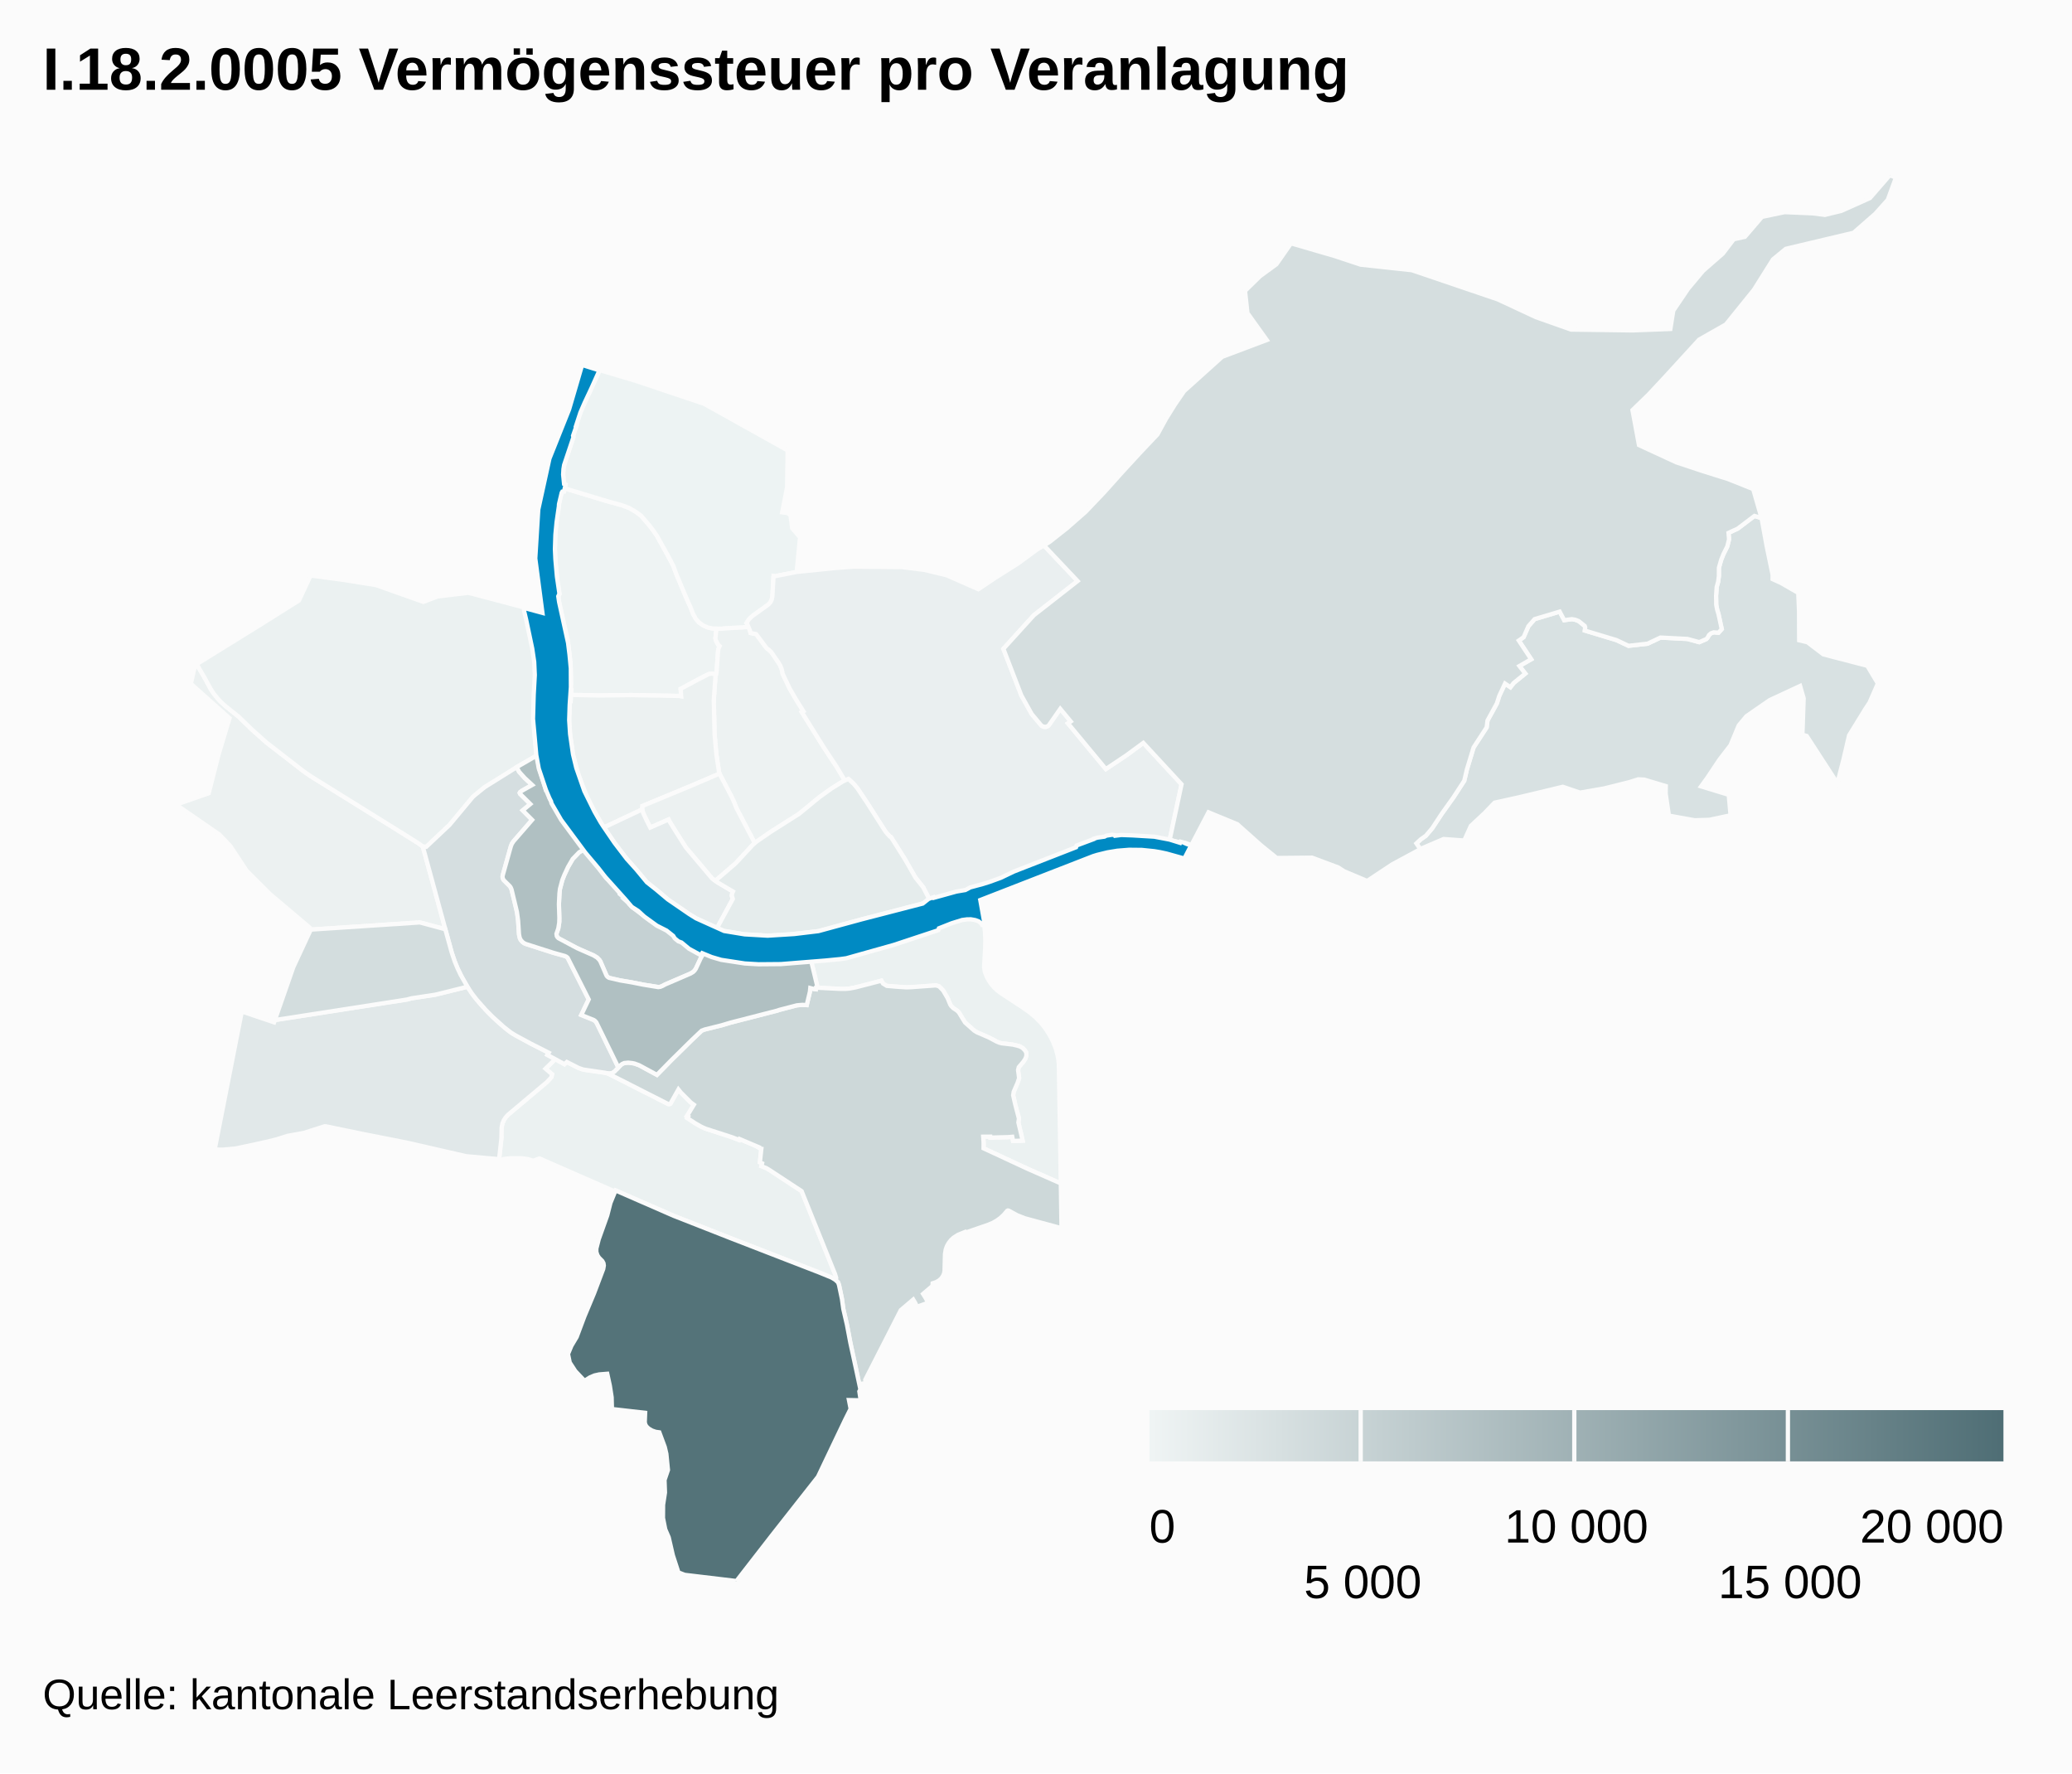
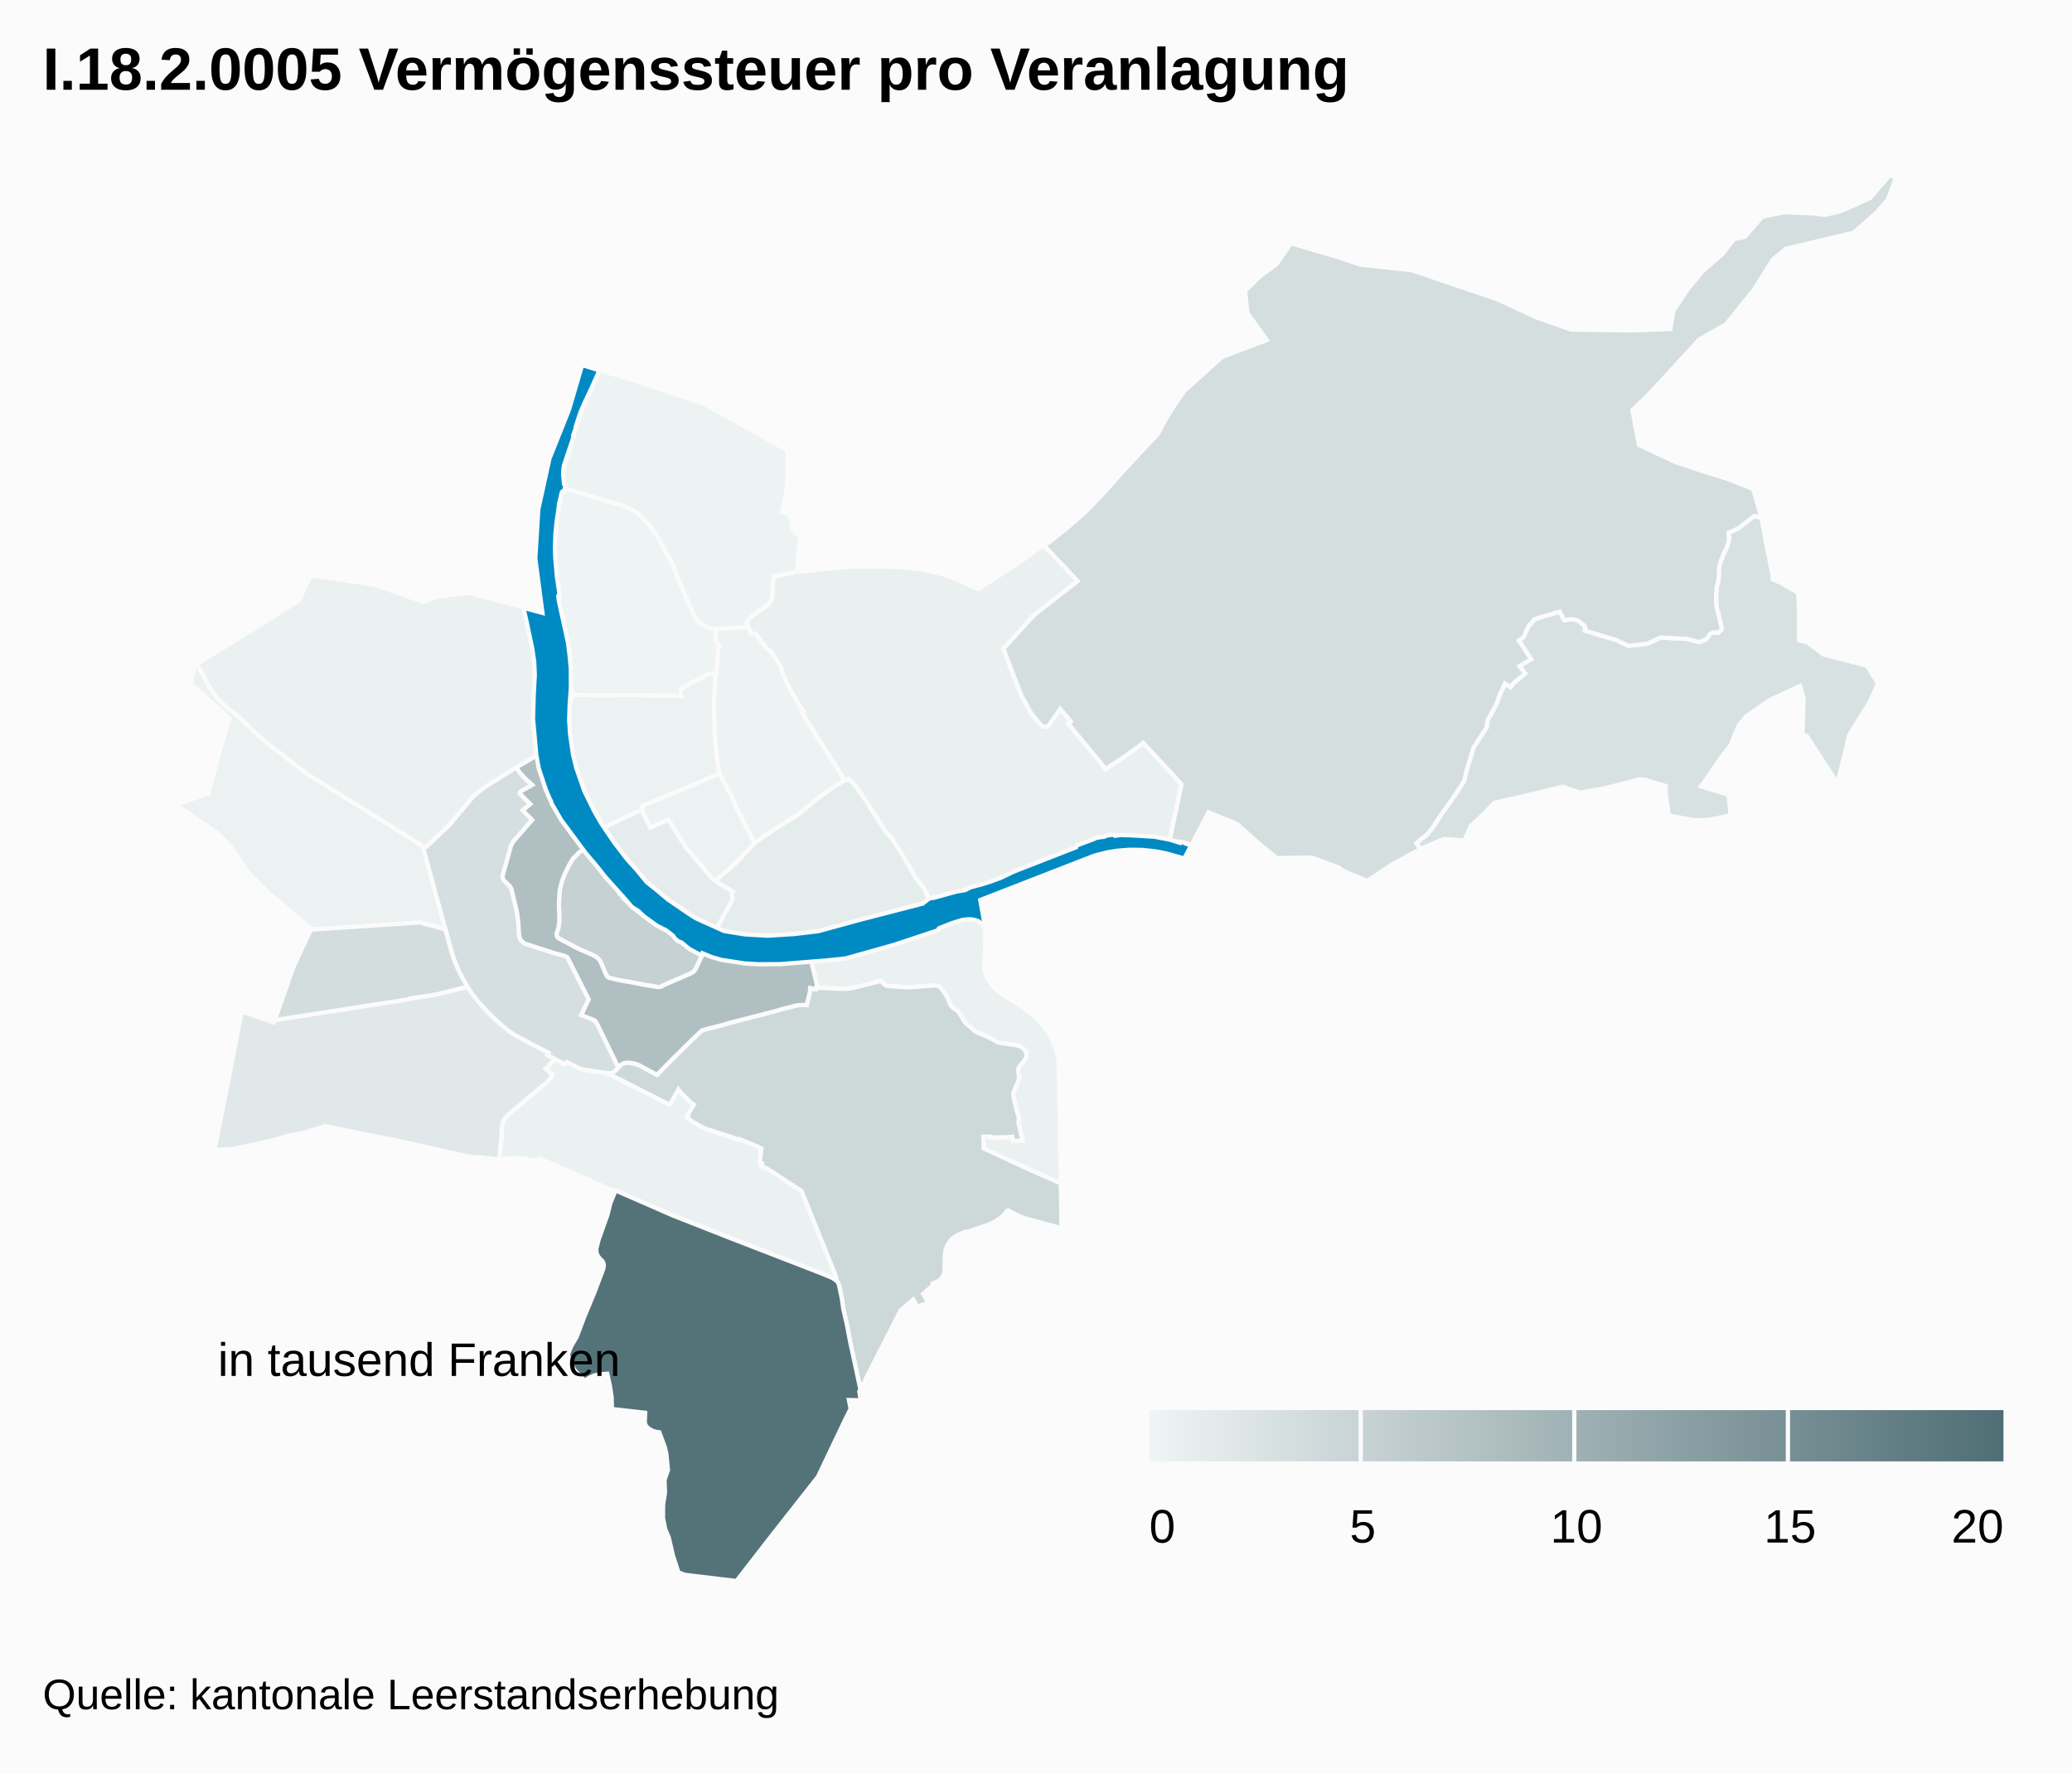
<svg xmlns="http://www.w3.org/2000/svg" class="highcharts-root" viewBox="0 0 485 415" font-family="Arial" font-size="12">
  <defs>
    <linearGradient x2="1" id="b">
      <stop offset="0" stop-color="#eff4f4" />
      <stop offset="1" stop-color="#4f6e75" />
    </linearGradient>
    <clipPath id="a">
      <path fill="none" d="M0 0h465v329H0z" />
    </clipPath>
  </defs>
  <rect fill="#fbfbfb" class="highcharts-background" width="485" height="415" rx="0" ry="0" />
  <path fill="none" class="highcharts-plot-background" d="M10 41h465v329H10z" />
  <path fill="none" class="highcharts-plot-border" d="M10 41h465v329H10z" />
  <g class="highcharts-series-group">
    <g class="highcharts-series highcharts-series-0 highcharts-map-series highcharts-color-0 highcharts-tracker" transform="translate(10 41)" clip-path="url(#a)">
      <path fill="#EEF3F3" d="M157.618 116.81l-1.031-.173-.605.075-2.714 1.385-3.948 2.12.131 1.745-.49-.095-11.2-.196-7.587.083-6.494-.13.067-1.078-.19-.004.094-1.508-.104-4.93-.646-5.234-2.027-8.906-.174-1.45.285-.495-.49-2.814-.485-4.644-.11-3.015.057-2.836.205-2.772.237-1.984.417-2.512-.002-.379.48-2.178.187-.596.202-.224.332-.029.155-.755 10.117 3.055 3.336.915 1.672.64 1.422.816 1.329.96 1.933 2.268.966 1.261.863 1.262 2.493 4.486 1.306 2.474.656 1.835 2.665 6.32.687 1.485.584 1.516.631 1.181.751.879 1.036.735.983.449 1.252.28.851.027-.24 2.234.047.313.076.248.509.937.361.331-.245.538-.122.52-.346 4.934-.125.63z" class="highcharts-point highcharts-color-0 highcharts-name-klybeck" stroke="#fbfbfb" vector-effect="non-scaling-stroke" />
      <path fill="#EDF3F3" d="M165.185 105.692l-1.531.168-2.578.112-2.387.184-1.837-.057-1.252-.281-.983-.449-1.036-.735-.75-.879-.632-1.181-.584-1.516-.687-1.485-2.665-6.32-.656-1.835-1.306-2.474-2.493-4.486-.863-1.262-.966-1.261-1.933-2.268-1.329-.96-1.422-.815-1.672-.641-3.336-.915-10.117-3.055.183-.89-.283-.15-.178-1.147-.068-1.232.078-1.213.256-1.16 2.062-6.188-.074-.302.772-2.31-.094-.033 1.122-3.314.474-1.136 3.972-8.581 8.346 2.485 16.063 5.384 19.568 10.917-.125 8.544-1.158 5.948 1.222.16.72.496.41 3.092 1.831 2.1-.79 8.097-5.011.987-.394-.04-.281 4.768-.07.444-.19.593-.362.563-.3.302-3.801 2.74-.841.846-.488.78.156.193.288.668z" class="highcharts-point highcharts-color-0 highcharts-name-kleinhüningen" stroke="#fbfbfb" vector-effect="non-scaling-stroke" />
      <path fill="#EDF2F2" d="M165.185 105.692l.367.892.134.552 1.314.267 2.292 3.079.281.324.284.168.664.61 1.738 2.528.38.647.295.742.187.67.04.431 1.642 3.448 1.436 2.49 1.814 2.911-.375.193 5.13 8.236 2.997 4.52 1.956 3.265-.474.216-1.389.827-2.373 1.585-1.804 1.325-4.119 3.417-.911.67-6.18 3.9-3.846 2.684-4.316-8.226-.463-1.204-.654-1.434-2.82-5.375-.096-.294-.63-4.169-.415-4.64-.2-8.12.392-5.425.28-1.222.346-4.934.122-.52.245-.538-.361-.33-.509-.938-.076-.248-.048-.313.241-2.234.986.03 2.387-.183 2.578-.112 1.53-.168z" class="highcharts-point highcharts-color-0 highcharts-name-rosental" stroke="#fbfbfb" vector-effect="non-scaling-stroke" />
      <path fill="#ECF1F1" d="M91.62 166.78l2.61 9.692-5.963-1.601-25.687 1.694-.062-.46-9.355-7.91-5.448-5.45-3.794-5.751-2.528-2.666-10.17-7.02 7.641-2.675 2.265-8.934 2.596-8.634-9.05-8.052.988-4.349.378-.22 1.827 3.124 1.468 2.704.742 1.12 1.236 1.483 1.574 1.465 3.03 2.423 2.953 2.884 3.433 3.062 8.677 6.73 1.712 1.193 21.688 13.479 3.714 2.339.869.662 2.656 9.668z" class="highcharts-point highcharts-color-0 highcharts-name-iselin" stroke="#fbfbfb" vector-effect="non-scaling-stroke" />
      <path fill="#ECF1F1" d="M157.463 117.402l-.391 5.425.199 8.12.415 4.64.63 4.169.096.294-6.44 2.763-11.6 4.809-.027.79-8.974 4.235-.325-.472-2.333-4.064-1.243-2.467-2.02-5.078-1.29-4.768-.707-4.659-.236-3.625.183-4.439.19.004.09-1.455 6.494.13 7.588-.083 11.2.196.49.095-.132-1.746 3.948-2.119 2.714-1.385.605-.075 1.03.173-.154.592z" class="highcharts-point highcharts-color-0 highcharts-name-matthäus" stroke="#fbfbfb" vector-effect="non-scaling-stroke" />
      <path fill="#ECF1F1" d="M162.349 148.063l4.316 8.226-.735.715-3.751 4.057-4.258 3.648-.439.449-.795-.56-6.14-7.269-2.448-3.856-1.407-2.273-.203-.416-4.29 1.896-1.652-3.422-.202-.846.028-.79 11.598-4.809 6.441-2.763 2.82 5.375.654 1.434.463 1.204z" class="highcharts-point highcharts-color-0 highcharts-name-clara" stroke="#fbfbfb" vector-effect="non-scaling-stroke" />
      <path fill="#EBF1F1" d="M119.97 206.86l2.165 1.191.546-.522 2.585 1.315 1.021.393.91.195 4.575.64.576.176 14.08 7.133.266.009.23-.098 1.876-3.336.549.69 2.334 2.347.737.538-1.62 2.644.26.132-.19.341 1.854 1.219 1.42.812.975.445 6.24 2.019 1.664.642.103-.227 4.452 1.896-.036.075.44.273.233.035-.34 3.18.512.233-.163.651 1.136.459.636.37 7.643 5.02 7.829 19.428.254.763-.03.338-.104.2-.046.05-.468-.322-.749-.37-2.569-1.04-20.5-7.938-13.554-5.32-13.616-5.942-.113.253-17.691-7.752-1.47.548-1.31-.404-1.392-.186-2.723.007-1.531.177-.459.242-.579-.13.553-5.032.034-2.34.19-1.041.345-.797.428-.654.526-.587 9.08-7.637 1.051-1.096.208-.758-1.544-1.31 2.282-2.24z" class="highcharts-point highcharts-color-0 highcharts-name-gundeldingen" stroke="#fbfbfb" vector-effect="non-scaling-stroke" />
      <path fill="#EBF1F1" d="M229.358 194.756l1.687 1.196 1.47 1.244 1.13 1.17 1.012 1.26.951 1.441.82 1.572.69 1.757.43 1.537.19 1.06.106 1.065.465 27.894-7.794-3.43-10.288-4.781.007-1.338-.094-1.39 1.656-.012.022.225 4.2-.111.926-.083.18.977 2.252-.079-.999-4.254.128-.906-.847-3.218-.502-2.226.124-.838.88-2.009.39-1.177-.25-1.88.165-.674 1.103-1.306.415-.627.272-.832-.043-.663-.243-.436-.522-.557-.705-.42-.653-.205-1.03-.24-2.593-.306-.55-.137-.601-.25-1.9-1.007-2.696-1.155-.698-.426-2.136-1.896-1.466-2.392-.445-.42-.875-.58-.455-.476-.225-.335-.587-1.445-.95-1.638-.263-.369-.847-.817-.621-.182-.26-.012-3.526.282-3.245.163-4.553-.349-.879-.536-.372-.668-6.074 1.57-1.4.26-.853.078-1.203.008-5.224-.26-.552-.071.335-.106-1.519-6.287 2.284-.244 5.192-.405 3.75-.848 5.298-1.418 2.426-1.228 2.785-.915 3.608-.74 4.497-1.857 3.276-1.607 5.852-.894 1.483 1.008.275 2.492.09 2.109-.036 1.682-.257 4.46.177 1.122.407 1.082.496.92.545.812.69.818.72.69 1.001.762 4.973 3.252z" class="highcharts-point highcharts-color-0 highcharts-name-breite" stroke="#fbfbfb" vector-effect="non-scaling-stroke" />
      <path fill="#EBF1F1" d="M78.046 95.937l11.05 3.919 3.323-1.265 7.221-.865 12.99 3.424.057.462.125-.012.105.413 1.84 8.419.444 3.055.163 2.956-.06 2.357-.14 2.171-.096.238-.049.717-.101 5.95.362 4.695.353 3.252-4.132 2.357-2.132 1.384-5.9 3.642-2.427 1.964-.436.416-5.379 6.458-5.45 5.138-.813-.07-.87-.662-3.713-2.34-21.688-13.478-1.712-1.192-8.677-6.731-3.433-3.062-2.953-2.884-3.03-2.423-1.055-.935-.865-.917-.89-1.097-.742-1.12-1.468-2.703-1.833-3.133 15.322-9.482 8.618-5.42 2.73-5.84 7.743 1.026 7.598 1.218z" class="highcharts-point highcharts-color-0 highcharts-name-st.-johann" stroke="#fbfbfb" vector-effect="non-scaling-stroke" />
      <path fill="#EAEFF0" d="M242.24 94.976l-10.234 8.001-7.142 7.865 4.2 10.89 2.432 4.361 2.327 2.757.377.2.438.07.426-.082.342-.21 2.776-3.946 2.452 2.956-.655.442 8.871 10.696 4.783-3.202 3.985-2.915 8.955 9.682-2.794 13.043-12.725-.998-9.617 3.604-13.439 5.408-11.574 3.782-1.942.43-6.718 2.08-1.655-3.221-1.804-2.256-2.529-4.398-3.07-4.885-.148-.227-.251-.117-.767-.836-.392-.517-4.092-6.418-2.373-3.553-.885-1.047-1.214-1.125-.823.375-1.956-3.265-2.996-4.52-5.13-8.236.374-.193-1.814-2.91-1.436-2.49-1.641-3.449-.041-.43-.187-.671-.295-.742-.38-.647-1.738-2.527-.664-.611-.284-.168-.28-.324-2.293-3.08-1.314-.266-.16-.619-.563-1.363-.222-.322.488-.78.445-.5.547-.46 3.65-2.627.5-.572.269-.564.153-.766.28-4.768.395.04 5.01-.987 8.745-.896 4.599-.341 11.253.1 5.29.657 5.226 1.263 7.415 3.263 4.142-2.779 5.099-3.21 4.413-3.24 1.694-1.032 7.885 8.343z" class="highcharts-point highcharts-color-0 highcharts-name-hirzbrunnen" stroke="#fbfbfb" vector-effect="non-scaling-stroke" />
      <path fill="#E6ECED" d="M141.33 150.936l.869 1.744 4.29-1.896.203.416 1.407 2.273 2.447 3.856 6.141 7.268 1.302.918 3.583 2.127-.182.405-.098.565.245.757-3.697 6.802-4.813-2.208-1.64-.982-4.947-3.38-1.67-1.452-3.324-2.653-5.2-6.062-2.198-2.904-2.677-3.883 8.974-4.235.202.846.782 1.678z" class="highcharts-point highcharts-color-0 highcharts-name-altstadt-kleinbasel" stroke="#fbfbfb" vector-effect="non-scaling-stroke" />
      <path fill="#E5ECEC" d="M174.544 177.7l-4.71.281-5.598-.328-4.716-.778-1.68-.704 3.697-6.802-.245-.757.098-.565.182-.405-3.583-2.127-.507-.357.439-.45 4.258-3.647 4.002-4.322.971-.832 3.36-2.302 6.572-4.176 4.637-3.811 2.843-2.047 2.723-1.69 1.297-.59 1.214 1.124.885 1.047 2.373 3.553 4.092 6.418.392.517.767.836.251.117 3.218 5.112 2.529 4.398 1.804 2.256 1.655 3.222-1.64.507-15.326 3.999-9.214 2.52-7.04.783z" class="highcharts-point highcharts-color-0 highcharts-name-wettstein" stroke="#fbfbfb" vector-effect="non-scaling-stroke" />
      <path fill="#E1E8E9" d="M106.556 198.143l2.246 1.912 1.128.806 4.228 2.324 4.293 2.182-.31.515 1.83.977-2.282 2.24 1.544 1.311-.208.758-1.051 1.096-9.08 7.637-.526.587-.428.654-.345.797-.19 1.04-.034 2.341-.553 5.031-.55-.124-7.154-.647-13.795-3.16-10.608-2.091-8.422-1.74-.317-.012-4.831 1.546-3.832.698-2.484.787-2.211.557-3.765.831-3.704.78-2.945.273-1.951-.015 6.354-32.321 7.557 2.541.187-.537 27.941-4.37 1.032-.122 1.982-.32 1.029-.28 5.533-.837 7.543-1.87 1.514 2.197 1.512 1.84 1.822 1.974 2.3 2.214z" class="highcharts-point highcharts-color-0 highcharts-name-bachletten" stroke="#fbfbfb" vector-effect="non-scaling-stroke" />
      <path fill="#D8E1E2" d="M411.119 105.359l.017 3.485 1.914.443 3.746 2.855 10.29 2.67 2.476 4.138-1.957 4.48-.937 1.414-3.85 6.253-1.3 5.592-1.441 5.588-7.171-11.048-1.006-.282.291-8.519-.832-2.896-7.122 3.309-5.44 3.759-1.81 2.17-1.935 4.657-2.556 3.315-2.82 4.221-1.495 2.071 6.465 1.973.433 4.79-4.972 1.064-3.438.1-6.018-1.085-.761-5.148.03-1.764-5.026-1.51-1.43-.07-2.192.686-5.765 1.439-5.676.986-4.015-1.366-10.181 2.436-5.801 1.278-2.382 2.474-3.167 2.96-1.548 3.43-4.826-.357-5.044 2.154-.41.222-.92-1.343 1.033-.96 1.18-.834 1.494-1.759 2.22-3.37 2.793-3.922 2.486-3.825.613-2.626 1.57-5.16 3.055-4.698.21-1.626 2.175-3.968.574-1.782 1.347-2.885 1.26.854.75-.973 2.726-2.22-1.37-1.763 2.755-1.586-2.899-4.376 1.13-.791 1.12-2.568 1.454-1.655 5.866-1.756 1.063 2.003 1.756-.239.775.12.707.268.22.12 1.346 1.079.107.316-.082.763 7.412 2.237 2.81 1.331 4.457-.496 3.024-1.432 6.304.323 2.771.753 1.647-.716.28-.309.358-.64.4-.362.347-.175.356-.097 1.11.095.768-.85-.767-3.528-.306-1.014-.217-1.124-.036-2.152.148-2.063.33-1.184.18-1.364.008-1.947.534-1.857.532-1.325.894-1.8.409-1.644-.124-1.52 2.143-.989 3.94-2.978 1.652.532 1.198 6.567 1.385 6.679-.003 1.016 1.985.907 4.024 2.314.178 4.147.017 3.46z" class="highcharts-point highcharts-color-0 highcharts-name-bettingen" stroke="#fbfbfb" vector-effect="non-scaling-stroke" />
      <path fill="#D5DEE0" d="M109.565 157.108l-1.884 6.726-.045.415.071.358.168.334 1.463 1.451.217.32.185.444 1.15 4.728.233 1.264.149 1.258.216 3.244.213.96.173.34.344.423.374.296.344.184 6.632 2.134 2.67.74.35.172.283.24 4.932 9.752-1.745 3.638 2.934 1.183.503.415.315.522 4.94 10.185-.897.936-.492.328-.344.1-.59.03-.844-.186-5.06-.742-1.073-.37-2.77-1.401-.545.522-3.994-2.17.31-.514-4.293-2.182-3.418-1.844-1.146-.702-1.614-1.259-2.662-2.392-1.554-1.57-2.153-2.428-1.133-1.467-1.071-1.605-1.224-2.097-1.077-2.195-.736-1.803-.642-1.927-6.764-24.784.814.07 5.45-5.138 5.378-6.458.436-.416 2.427-1.964 7.475-4.665.58 1.088 1.29 1.44 1.767 1.633-2.347 1.317-.476.344-.107.198.071.205 2.42 2.4-1.797 1.483 2.216 2.223-4.433 5.108-.329.518-.234.61z" class="highcharts-point highcharts-color-0 highcharts-name-am-ring" stroke="#fbfbfb" vector-effect="non-scaling-stroke" />
      <path fill="#D5DEDF" d="M428.963 9.018l-5.093 4.453-15.86 3.76-3.006 2.477-4.457 7.095-6.556 8.117-6.282 3.566-7.842 8.57-4.028 4.316-3.723 3.605 1.525 8.184 8.774 4.052 5.995 1.99 6.102 1.918 5.865 2.34 1.958 6.808-1.653-.532-3.94 2.978-2.142.99.124 1.52-.409 1.643-.894 1.8-.532 1.325-.534 1.857-.008 1.947-.18 1.364-.33 1.184-.148 2.063.036 2.152.217 1.124.306 1.014.767 3.528-.768.85-1.11-.095-.632.229-.454.385-.386.678-.27.291-1.646.716-2.77-.753-6.305-.323-3.024 1.432-4.457.496-2.81-1.33-7.412-2.238.082-.763-.107-.316-1.346-1.079-.22-.12-.707-.268-.775-.12-1.756.239-1.063-2.003-5.866 1.756-1.453 1.655-1.122 2.568-1.129.79 2.9 4.377-2.756 1.586 1.37 1.762-2.726 2.22-.75.974-1.26-.854-1.347 2.885-.574 1.782-2.175 3.968-.21 1.626-3.055 4.697-1.57 5.161-.613 2.626-2.486 3.825-2.792 3.921-2.221 3.371-1.494 1.759-1.18.834-1.032.96.919 1.343-6.561 3.547-5.883 3.894-5.408-2.28-1.363-.888-6.129-2.287-8.269.08-3.657-2.96-5.56-4.948-6.746-2.785-4.01 7.669-1.272-.454-.051.112-3.769-.842 2.794-13.043-8.955-9.682-3.985 2.915-4.783 3.202-8.871-10.696.655-.442-2.452-2.956-2.664 3.827-.3.256-.37.134-.597-.033-.509-.283-2.246-2.69-2.432-4.36-4.2-10.891 7.142-7.865 10.233-8.001-7.885-8.343 1.312-.8 4.024-3.17 4.437-3.886 4.391-4.609 4.114-4.598 4.183-4.547 4.117-4.354 2.008-3.664 2.04-3.279 2.186-3.188 8.922-8.031 10.434-3.935-4.526-6.312-.568-5.176 3.51-3.44 3.838-2.8 3.417-4.898 10.113 2.941 6.191 2.05 11.967 1.295 20.1 6.823 8.967 4.178 8.229 2.9 14.423.19 8.808-.336.68-4.282 3.46-5.112 3.512-4.2 4.626-4.044 2.56-3.358 2.609-.569 4.003-4.673 5.29-1.104 6.548.28 2.876.366 3.876-.947 6.683-2.997L432.354 0l1.423.575-1.89 5.173-2.924 3.27z" class="highcharts-point highcharts-color-0 highcharts-name-riehen" stroke="#fbfbfb" vector-effect="non-scaling-stroke" />
      <path fill="#D3DDDE" d="M54.666 197.667l-.32.05 4.315-12.388 3.956-8.492-.037-.272 25.687-1.694 5.963 1.6 1.498 5.425.723 2.14.655 1.59.72 1.514 1.58 2.778-7.542 1.87-5.533.836-1.03.28-1.98.32-28.655 4.443z" class="highcharts-point highcharts-color-0 highcharts-name-gotthelf" stroke="#fbfbfb" vector-effect="non-scaling-stroke" />
      <path fill="#CDD8D9" d="M199.82 189.912l2.3.152 1.044-.032 5.728-.413.259.012.621.182.847.817.264.369.95 1.638.586 1.445.225.335.455.476.875.58.445.42 1.466 2.392 2.136 1.896.698.426 2.697 1.155 1.899 1.007.6.25.551.137 2.592.306 1.031.24.653.205.395.199.31.221.522.557.243.436.043.663-.086.379-.186.453-.415.627-1.103 1.306-.165.673.25 1.881-.39 1.177-.88 2.009-.124.838.502 2.226.847 3.218-.128.906 1 4.254-2.252.08-.181-.978-.926.083-4.2.11-.022-.224-1.656.013.094 1.389-.007 1.338 10.288 4.782 7.794 3.429.164 10.477-8.585-2.323-1.784-.703-1.984-1.083-.195-.037-.184.084-.744.891-.827.768-.852.619-.888.504-1.073.46-5.408 1.865-.077-.151-1.628.658-1.043.665-.595.552-.53.667-.415.737-.289.792-.179 1.077-.1 3.972-.114.578-.243.585-.421.595-.556.49-.685.383-.764.245-.036.607-2.209 1.88.642 1.025.539 1.045-2.59.936-.463-.962-.43-.72-2.915 2.48-8.318 16.304.124.783-1.149.147.164.755-.277.541-2.358-10.953-.786-4.151-.86-3.742-.31-2.296-.687-3.273-.22-.608-.63-.588.122-.17.067-.303-.262-.878-7.829-19.428-7.643-5.02-.636-.37-1.136-.459.163-.65-.512-.234.34-3.18-.233-.035-.44-.273.036-.075-4.452-1.896-.103.227-1.663-.642-6.241-2.02-.975-.444-1.42-.812-1.853-1.219.189-.341-.26-.132 1.62-2.644-.737-.538-2.334-2.347-.549-.69-1.876 3.336-.23.098-.266-.009-13.835-7.027-.446-.178.532.053.682-.13.492-.33 1.392-1.467.364-.29.52-.242.936-.088 1.435.203 1.11.405 4.161 2.253 3.483-3.547 4.806-4.73 2.187-2.074.737-.27 3.937-.98 1.972-.594 11.042-2.84.526-.183 4.052-1.052 1.299-.117 1.018.06.743-3.12.092-.866.79.214.502.063.053-.411.552.071 5.224.26 1.203-.008.854-.078 1.399-.26 6.074-1.57.372.668.88.536 2.252.197z" class="highcharts-point highcharts-color-0 highcharts-name-st.-alban" stroke="#fbfbfb" vector-effect="non-scaling-stroke" />
      <path fill="#C5D1D3" d="M136.41 169.684l.384.341.05-.035.487.635.735.745 3.958 2.958 1.83 1.288 3.049 1.204 1.72 2.183.919.456 1.545 1.025.835.727 1.258.761.48-.507 1.055.554-.726 1.3-1.127 2.418-.484.614-.758.492-5.928 2.552-.952.484-.508.123-3.658-.567-2.72-.54-2.718-.458-2.408-.535-.385-.182-.34-.347-1.467-3.363-.252-.393-.532-.53-.841-.515-2.967-1.273-1.135-.546-4.066-2.166-.382-.452-.113-.392.017-.31.416-1.154.246-1.691-.1-4 .168-3.062.077-.501.545-2.066.469-1.178.877-1.89 1.096-1.882 1.509-1.555 1.265-.736 1.811 2.355.682.798 2.6 3.63 1.67 1.452 1.277 1.453-.102.13.321.375-.026.298.8.646.555.575-.01.254z" class="highcharts-point highcharts-color-0 highcharts-name-altstadt-grossbasel" stroke="#fbfbfb" vector-effect="non-scaling-stroke" />
      <path fill="#B0C0C2" d="M117.402 142.655l.322 1.09.508-.153.79 1.896-.279.468.693 1.28 2.687 4.162 4.71 6.32-1.265.736-1.51 1.555-1.095 1.883-.877 1.889-.469 1.178-.545 2.066-.124 1.08-.121 2.483.107 3.225-.035 1.138-.218 1.328-.431 1.25.072.517.155.277.226.233 4.387 2.339 3.82 1.677.842.515.532.53.252.393 1.426 3.295.212.276.368.251 2.594.605 2.718.458 2.72.54 3.497.572.504-.07.484-.195.633-.347 5.928-2.552.593-.352.327-.305.322-.449 1.127-2.418.726-1.3.341.166.082-.082 4.522 1.459 6.516.846 3.82-.029 7.105-.385 2.725-.291 1.52 6.287-.336.106-.053.41-.503-.062-.79-.214-.09.866-.744 3.12-1.018-.06-1.299.117-4.052 1.052-.526.183-11.042 2.84-1.972.593-3.937.98-.737.271-2.187 2.075-4.806 4.73-3.483 3.546-4.161-2.253-1.11-.405-.476-.091-.96-.112-.934.088-.52.241-.365.291-.495.532-5.171-10.592-.313-.346-.274-.184-2.934-1.183 1.745-3.638-4.932-9.751-.283-.241-.35-.171-2.67-.74-6.439-2.06-.349-.15-.424-.282-.482-.546-.241-.541-.145-.759-.216-3.244-.277-2.01-1.255-5.24-.185-.444-.217-.32-1.463-1.451-.201-.445-.04-.362.047-.3 1.884-6.726.234-.61.412-.622 4.35-5.004-2.216-2.223 1.798-1.484-2.421-2.399-.07-.205.106-.198.476-.344 2.347-1.317-1.767-1.633-1.29-1.44-.58-1.088 4.689-2.718.642 3.198 1.127 3.634z" class="highcharts-point highcharts-color-0 highcharts-name-vorstädte" stroke="#fbfbfb" vector-effect="non-scaling-stroke" />
      <path fill="#547379" d="M190.434 279.636l.958 4.504-.243.478.313 2.093-2.749-.061.398 2.043-1.296 2.595-6.342 13.305-10.846 13.79L162.385 329l-12.09-1.443-1.493-.562-1.307-4.025-.966-4.187-.812-1.882-.53-2.67.024-3.057.442-2.878-.103-2.943.801-2.34-.373-3.777-.376-1.613-1.27-3.421-.852-.123-.86-.298-.816-.485-.52-.508-.243-.443-.117-.507.087-2.202-7.768-.887-.072-2.753-.421-2.71-.606-2.79-1.88.15-1.1.241-1.062.448-1.281.81-2.165-2.293-1.298-2.002-.405-1.973.795-1.913 1.24-2.085 1.788-4.767 2.276-5.444 2.15-5.689.138-.822-.08-.546-.27-.503-.773-.78-.38-.579-.247-.77.002-.787.556-2.17 1.987-5.557.755-2.95 1.196-2.918 13.616 5.942 13.554 5.32 20.5 7.938 2.871 1.176.88.528.664.616.22.608.686 3.273.311 2.296.86 3.742.786 4.15 1.4 6.45z" class="highcharts-point highcharts-color-0 highcharts-name-bruderholz" stroke="#fbfbfb" vector-effect="non-scaling-stroke" />
    </g>
    <g class="highcharts-series highcharts-series-1 highcharts-map-series highcharts-color-undefined highcharts-tracker" transform="translate(10 41)" clip-path="url(#a)">
      <path fill="#008AC3" d="M128.422 49.894l-1.602 3.41-.976 2.265-1.014 3.11.097.044-.79 2.25.085.345-2.18 6.507-.156.961-.072 1.29.22 2.181.352.144-.363 1.606-.403.042-.14.244-.635 2.695-.03.517-.537 3.714-.277 2.94-.109 3.356.106 2.352.356 4.031.591 4.046-.273.602.196 1.334 2.102 9.602.338 2.738.303 3.214.018 4.346-.286 4.219-.115 3.526.212 3.257.683 4.749.769 3.186 1.889 5.422 2.38 4.807 1.423 2.485.657 1.016 2.59 3.793 2.892 3.785 2.218 2.457 2.487 3.002 2.186 1.726 2.688 2.257 5.01 3.437 1.609 1.007 6.585 2.968 4.79.783 5.384.312 6.258-.39 5.631-.678 10.05-2.735 14.368-3.715 1.367-1.083 1.175-.414.068.145 5.264-1.458 2.104-.358 1.142-.614 2.943-.791 1.545-.487 2.637-.955 3.133-1.497 14.506-5.66.13-.416 3.963-1.478.014-.09.889-.27 1.66-.232.457-.235 1.365-.214.637.11.048.127 1.427-.178 2.665.096 5.063.302 3.564.676 2.479.769.12-.272.561.146.893.401 1.014.294-1.594 3.098-4.182-1.167-1.476-.318-1.411-.238-2.883-.293-2.977-.031-2.757.22-2.307.378-2.422.595-.957.296-26.397 10.269 1.036 5.786-.61.055-.24-.38-.563-.473-.788-.292-1.036-.183-.944.016-1.094.143-2.433.756-3.015 1.19-.13.435-10.452 3.459-11.085 3.114-1.425.196-3.465.338-10.406.832-5.256.044-3.204-.187-5.51-.844-2.25-.657-2.226-.91-.283.489-2.798-1.528-1.749-1.453-.767-.291-.833-.69-.353-.581-1.557-1.235-2.262-1.146-2.956-2.144-1.424-1.308-1.5-.963-1.451-1.706-4.778-5.319-1.57-2.015-3.052-3.63-5.679-7.657-2.263-3.9-.087-.436-.383-.743-.815-1.923-1.686-5.023-.578-3.136-.77-8.501.163-5.672.253-4.585-.14-3.08-.459-3.1-1.426-6.78-.461-1.94-.053-.809 4.328 1.174-1.677-12.753.705-11.447 2.607-11.9 4.602-11.513 3.048-10.411 4.059 1.269-1.894 4.213z" class="highcharts-point" stroke="#fbfbfb" vector-effect="non-scaling-stroke" />
    </g>
  </g>
  <text x="10" class="highcharts-title" y="21" color="#000" font-size="14" font-weight="700">
    <tspan>I.18.2.0005 Vermögenssteuer pro Veranlagung</tspan>
  </text>
-   <g class="highcharts-legend" transform="translate(43 323)">
-     <rect fill="none" class="highcharts-legend-box" rx="0" ry="0" width="432" height="47" />
+   <g class="highcharts-legend" transform="translate(43 304)">
+     <rect fill="none" class="highcharts-legend-box" rx="0" ry="0" width="432" height="66" />
    <g class="highcharts-legend-item highcharts-undefined-series highcharts-color-undefined">
-       <path fill="url(#b)" d="M0 4h200v12H0z" transform="translate(226 3)" />
+       <path fill="url(#b)" d="M0 4h200v12H0z" transform="translate(226 22)" />
      <g class="highcharts-grid highcharts-coloraxis-grid">
-         <path fill="none" stroke="#fbfbfb" class="highcharts-grid-line" d="M225.5 7v12m50-12v12m50-12v12m50-12v12m51-12v12" />
+         <path fill="none" stroke="#fbfbfb" class="highcharts-grid-line" d="M225.5 26v12m50-12v12m50-12v12m50-12v12m51-12v12" />
      </g>
      <g class="highcharts-axis highcharts-coloraxis">
-         <path fill="none" class="highcharts-axis-line" d="M226 19h200" />
+         <path fill="none" class="highcharts-axis-line" d="M226 38h200" />
      </g>
      <g class="highcharts-axis-labels highcharts-coloraxis-labels" text-anchor="middle" color="#000" cursor="default" font-size="11">
-         <text x="3.063" y="35" transform="translate(226 3)">
-           <tspan>0</tspan>
-         </text>
-         <text x="50" y="48" transform="translate(226 3)">
-           <tspan>5 000</tspan>
-         </text>
-         <text x="100" y="35" transform="translate(226 3)">
-           <tspan>10 000</tspan>
-         </text>
-         <text x="150" y="48" transform="translate(226 3)">
-           <tspan>15 000</tspan>
-         </text>
-         <text x="183.203" y="35" transform="translate(226 3)">
-           <tspan>20 000</tspan>
-         </text>
+         <text x="3.055" y="35" transform="translate(226 22)">
+                     0
+                 </text>
+         <text x="50" y="35" transform="translate(226 22)">
+                     5
+                 </text>
+         <text x="100" y="35" transform="translate(226 22)">
+                     10
+                 </text>
+         <text x="150" y="35" transform="translate(226 22)">
+                     15
+                 </text>
+         <text x="193.891" y="35" transform="translate(226 22)">
+                     20
+                 </text>
      </g>
    </g>
+     <text x="3" y="14" font-size="11" font-weight="400" transform="translate(5 4)" class="highcharts-label highcharts-legend-title">
+       <tspan>in tausend Franken</tspan>
+     </text>
  </g>
  <text x="10" class="highcharts-credits" y="400" cursor="default" color="#000" font-size="10">
    <tspan>Quelle: kantonale Leerstandserhebung</tspan>
  </text>
</svg>
